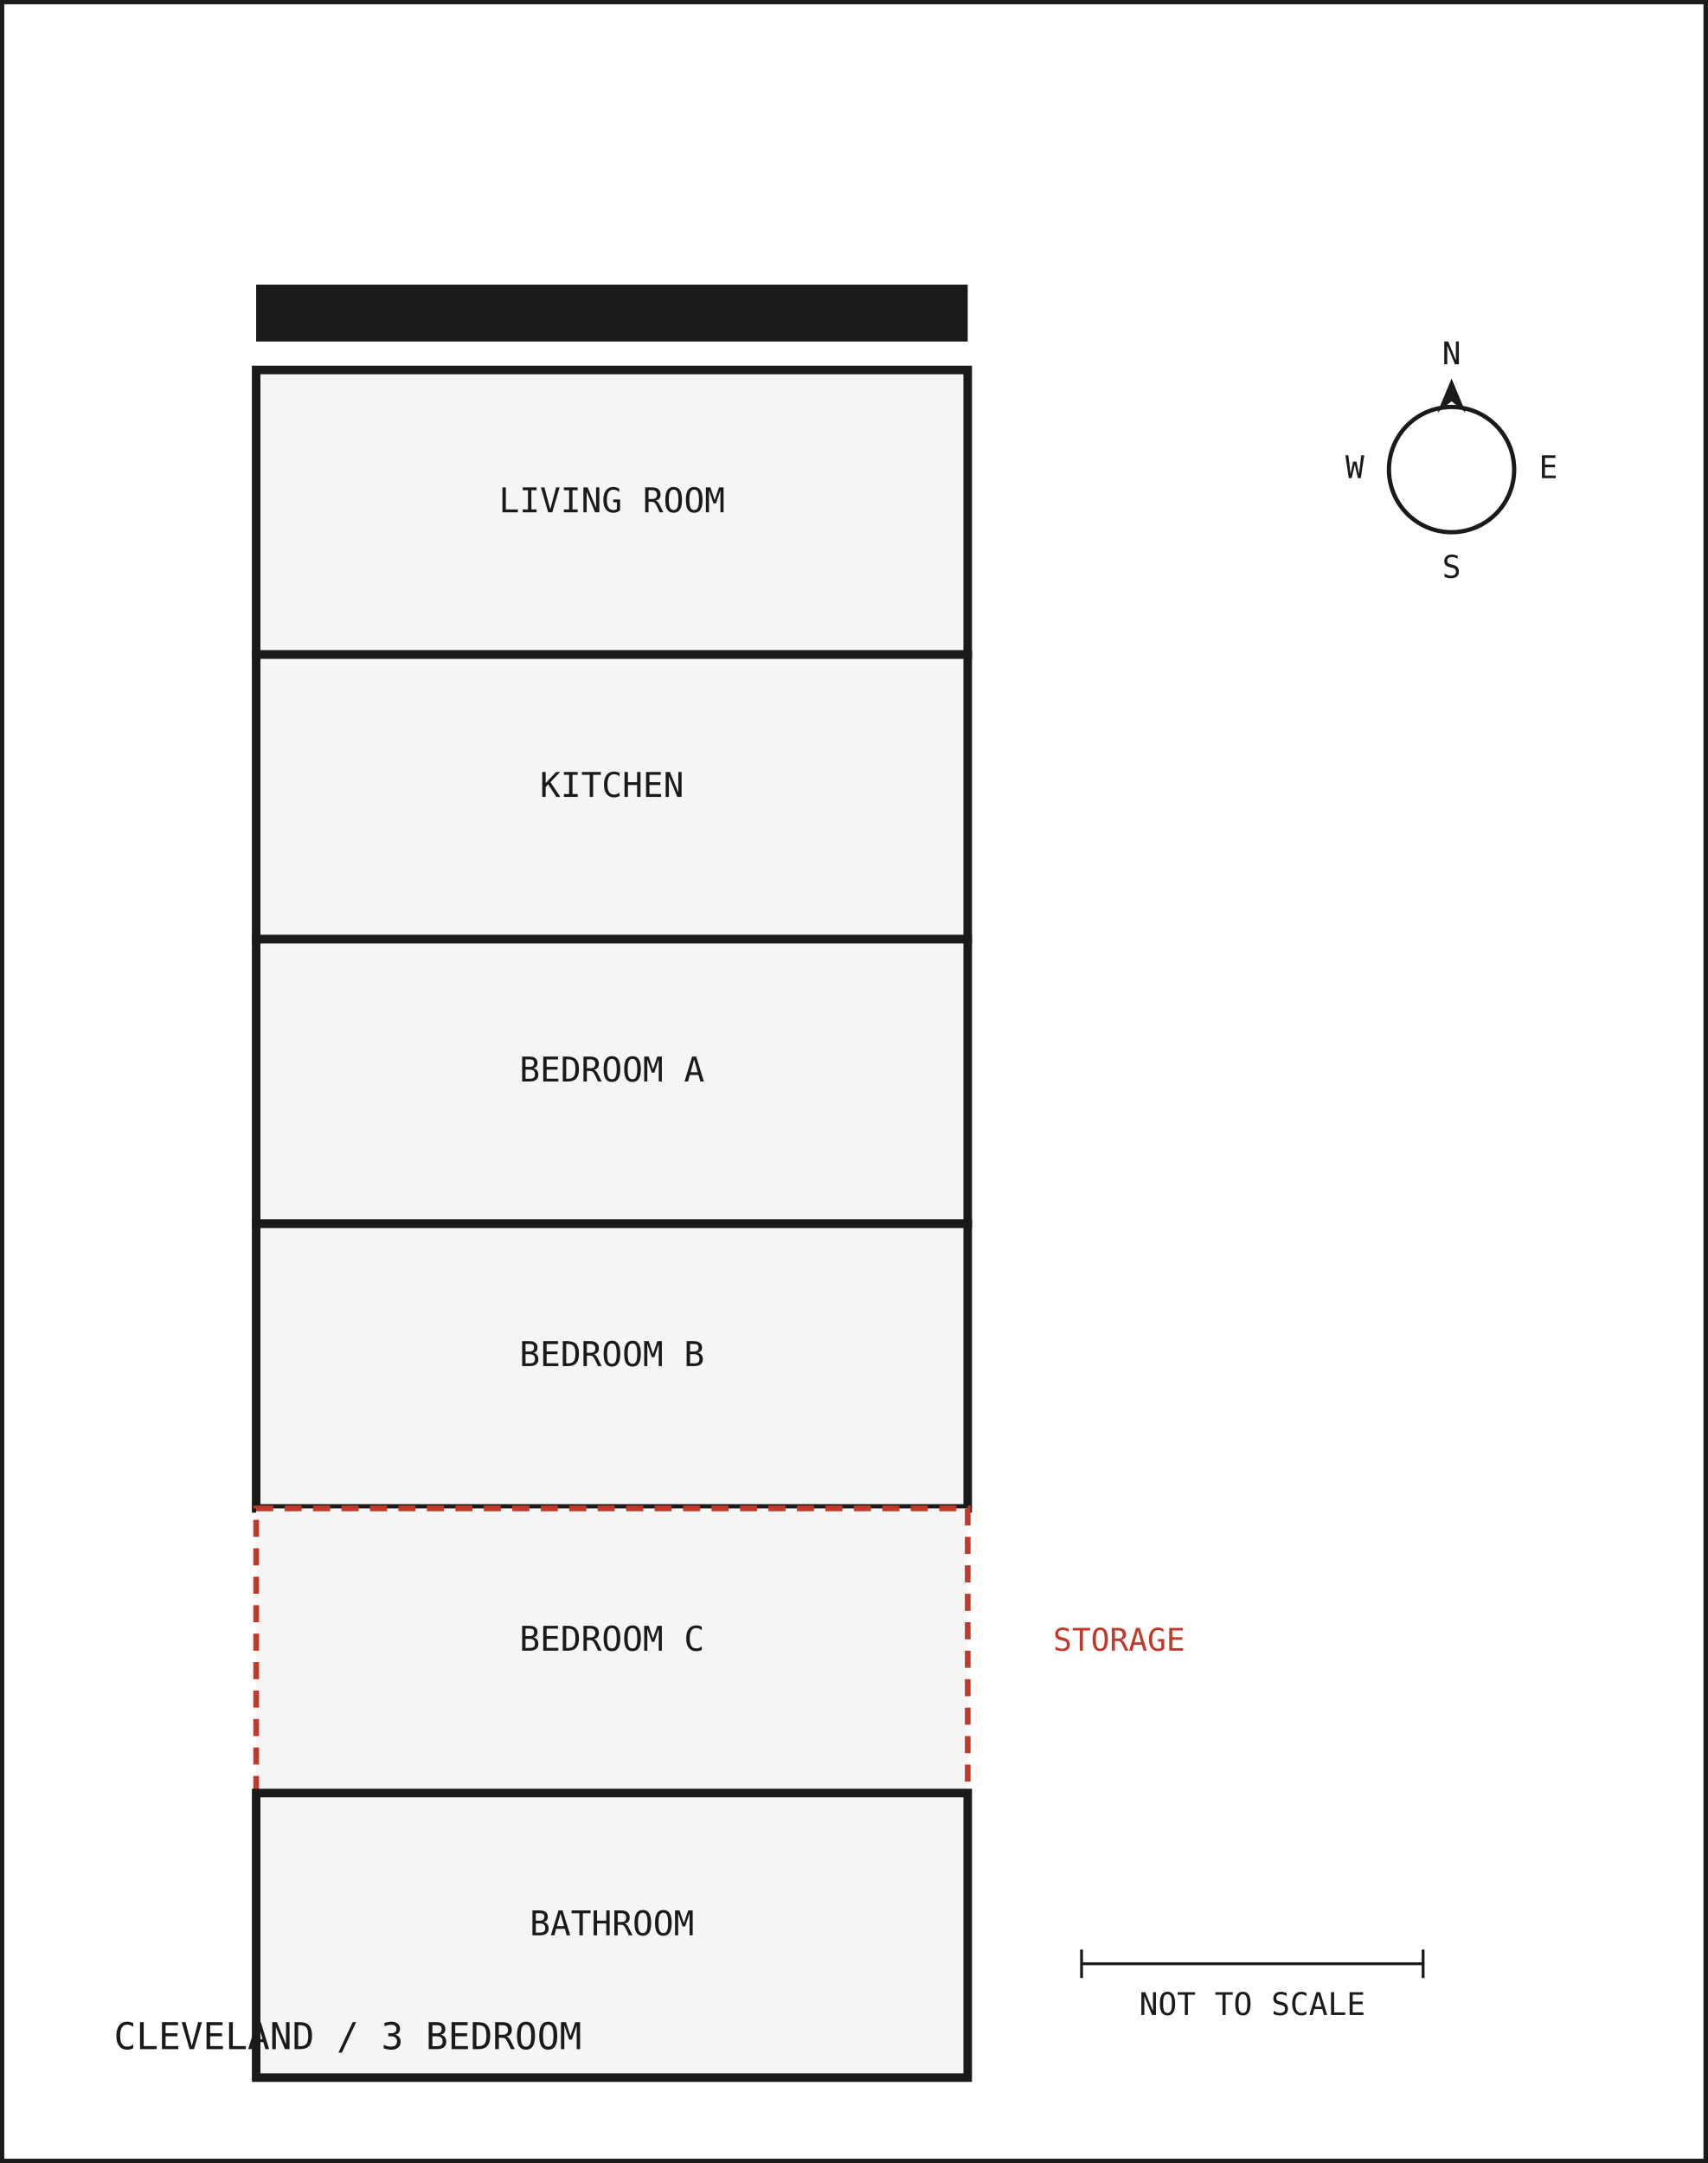
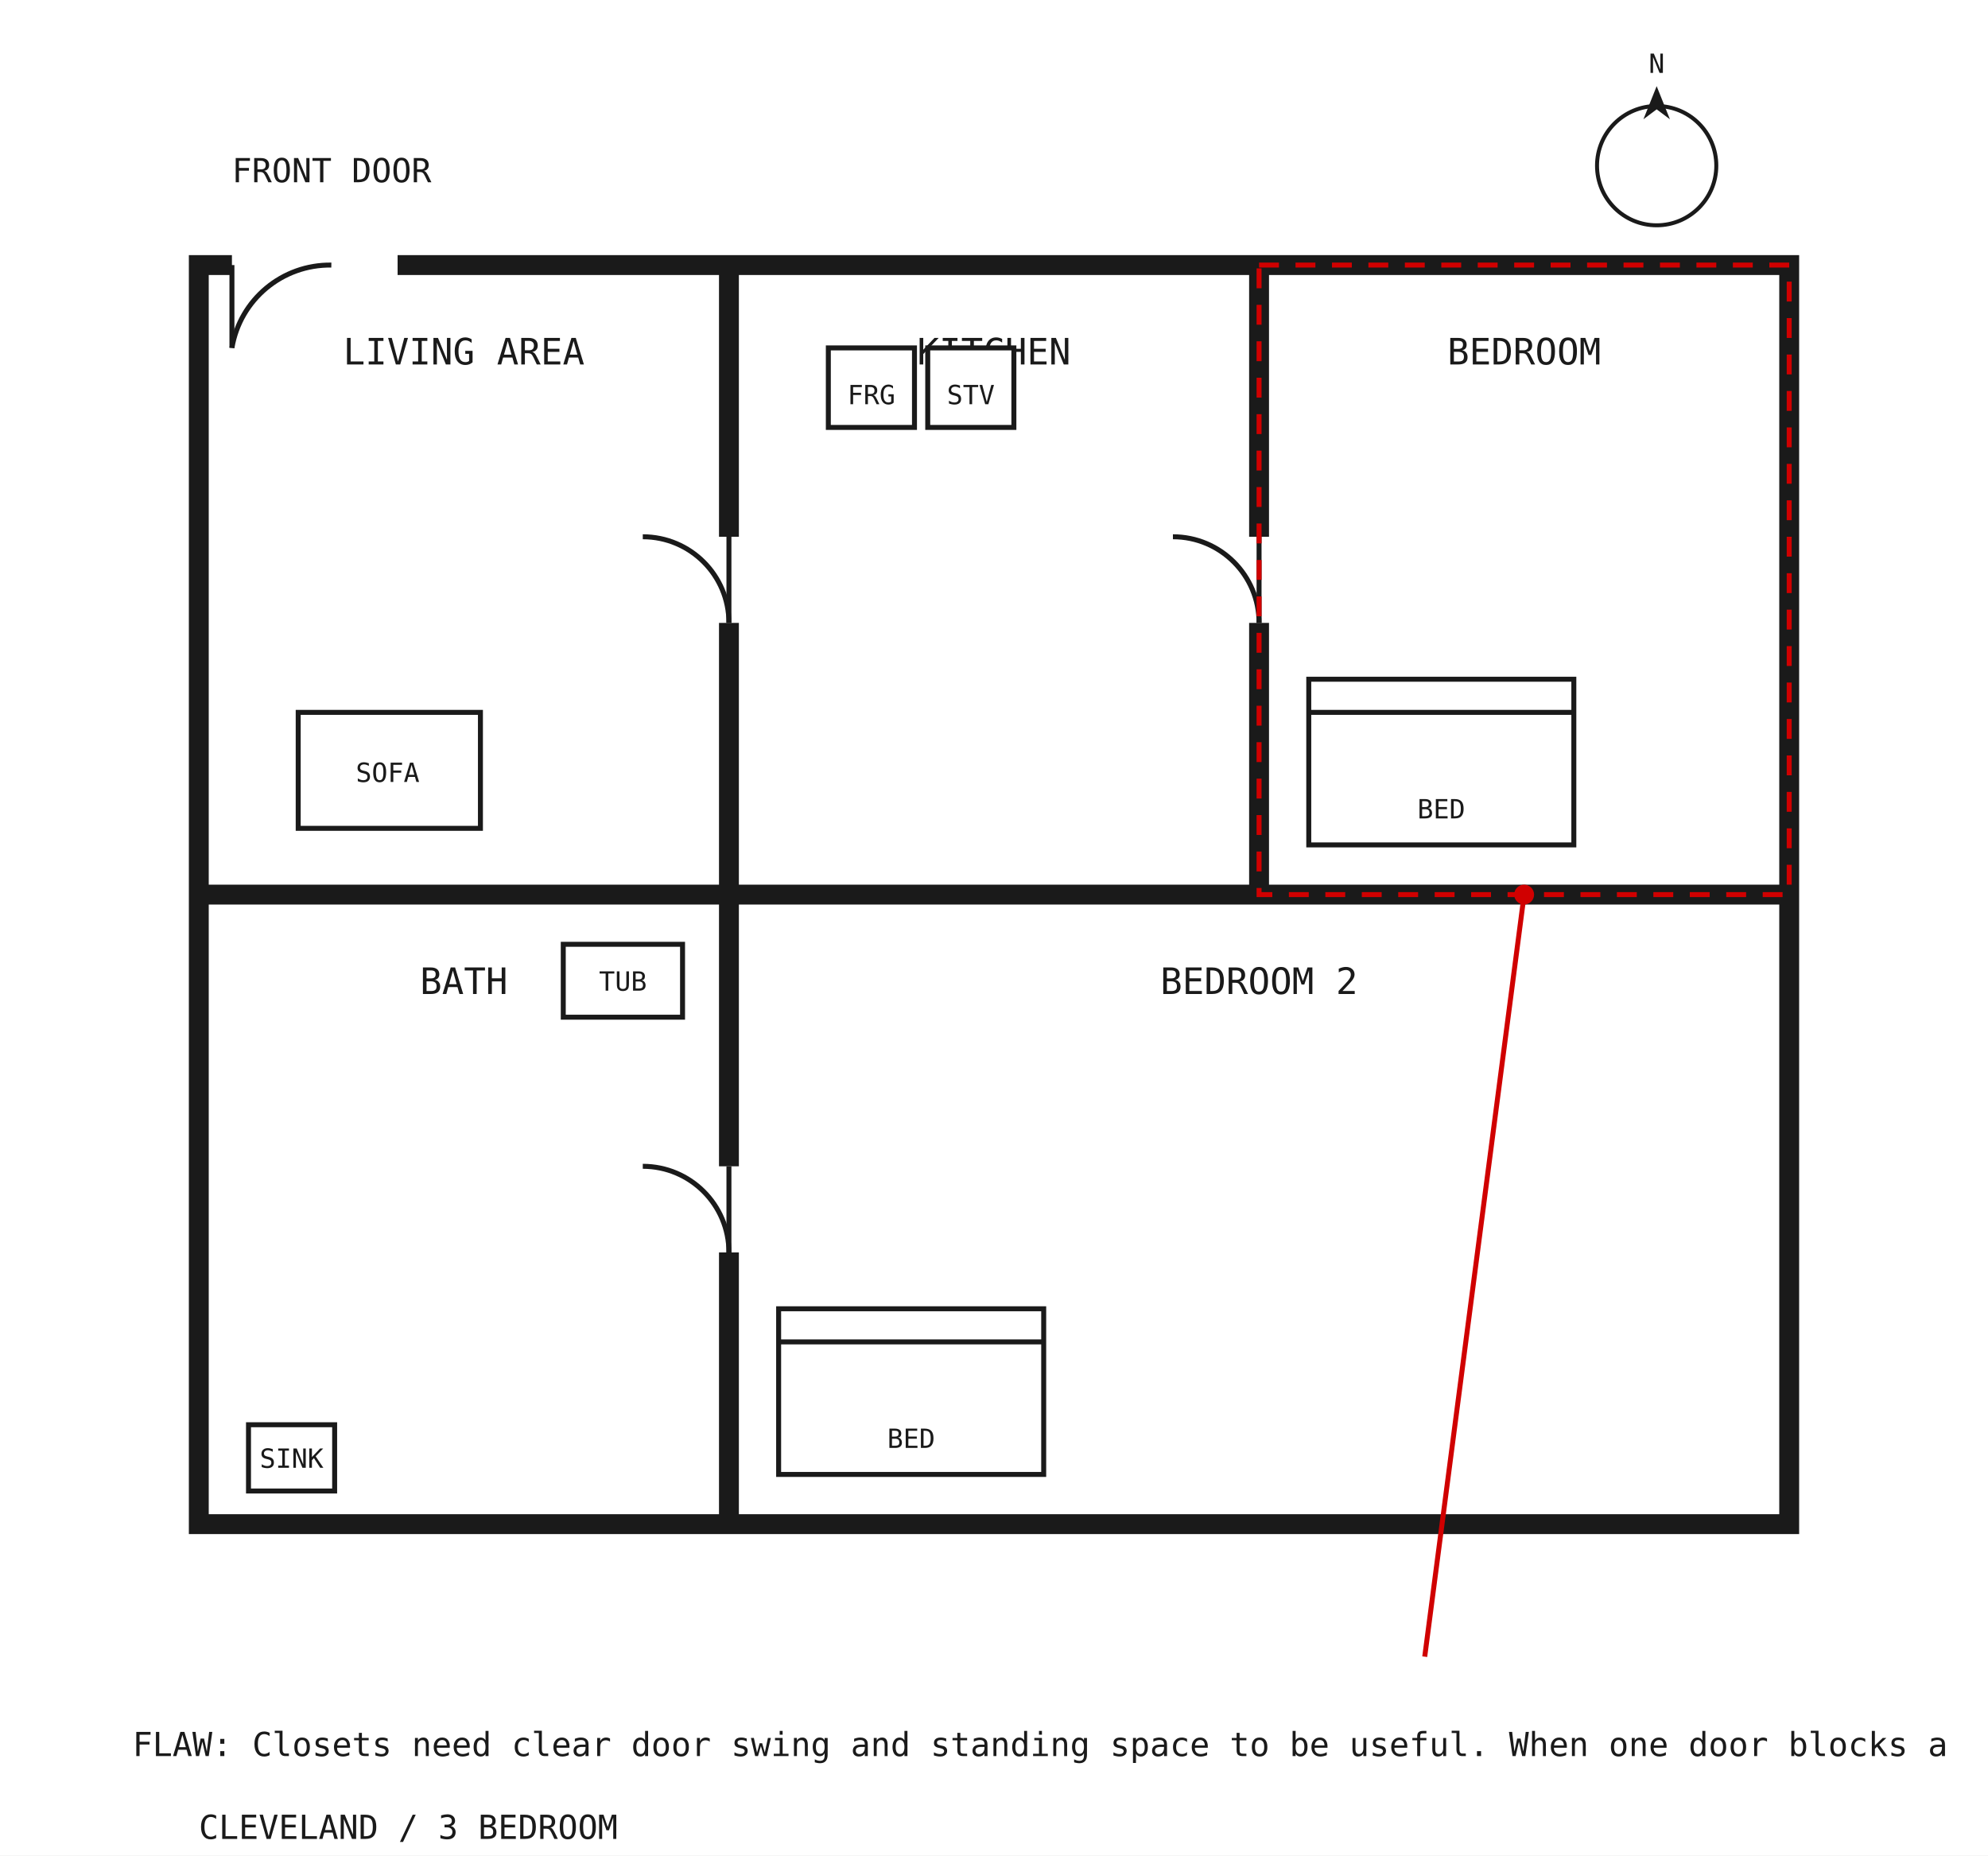
- <svg xmlns="http://www.w3.org/2000/svg" viewBox="0 0 600 760">
+ <svg xmlns="http://www.w3.org/2000/svg" width="600" height="560" viewBox="0 0 600 560">
+   <rect x="0" y="0" width="600" height="560" fill="#FFFFFF" />
  <style>
-     .tiny { font-family: monospace; font-size: 11px; fill: #1A1A1A; }
-     .roomlabel { font-family: monospace; font-size: 12px; fill: #1A1A1A; }
-     .small { font-family: monospace; font-size: 13px; fill: #1A1A1A; }
-     .callout { font-family: monospace; font-size: 11px; fill: #C0392B; }
-     .thin { stroke: #1A1A1A; stroke-width: 1; }
-   </style>
-   <rect x="0" y="0" width="600" height="760" fill="#FFFFFF" stroke="#1A1A1A" stroke-width="3" />
-   <rect x="90" y="100" width="250" height="20" fill="#1A1A1A" />
-   <text x="215" y="115" class="tiny" fill="#FFFFFF" text-anchor="middle">FRONT DOOR</text>
-   <rect x="90" y="130" width="250" height="100" fill="#F5F5F3" stroke="#1A1A1A" stroke-width="3" />
-   <text x="215" y="180" class="roomlabel" text-anchor="middle">LIVING ROOM</text>
-   <rect x="90" y="230" width="250" height="100" fill="#F5F5F3" stroke="#1A1A1A" stroke-width="3" />
-   <text x="215" y="280" class="roomlabel" text-anchor="middle">KITCHEN</text>
-   <rect x="90" y="330" width="250" height="100" fill="#F5F5F3" stroke="#1A1A1A" stroke-width="3" />
-   <text x="215" y="380" class="roomlabel" text-anchor="middle">BEDROOM A</text>
-   <rect x="90" y="430" width="250" height="100" fill="#F5F5F3" stroke="#1A1A1A" stroke-width="3" />
-   <text x="215" y="480" class="roomlabel" text-anchor="middle">BEDROOM B</text>
-   <rect x="90" y="530" width="250" height="100" fill="#F5F5F3" stroke="#C0392B" stroke-width="2" stroke-dasharray="6,4" />
-   <text x="215" y="580" class="roomlabel" text-anchor="middle">BEDROOM C</text>
-   <text x="370" y="580" class="callout">STORAGE</text>
-   <rect x="90" y="630" width="250" height="100" fill="#F5F5F3" stroke="#1A1A1A" stroke-width="3" />
-   <text x="215" y="680" class="roomlabel" text-anchor="middle">BATHROOM</text>
-   <g transform="translate(510,165)">
-     <path d="M0 -32 L5 -20 L0 -24 L-5 -20 Z" fill="#1A1A1A" />
-     <text x="0" y="-37" class="tiny" text-anchor="middle">N</text>
-     <text x="34" y="3" class="tiny" text-anchor="middle">E</text>
-     <text x="0" y="38" class="tiny" text-anchor="middle">S</text>
-     <text x="-34" y="3" class="tiny" text-anchor="middle">W</text>
-     <circle r="22" fill="none" stroke="#1A1A1A" stroke-width="1.5" />
+ .wall{stroke:#1A1A1A;stroke-width:6;fill:none;}
+ .thin{stroke:#1A1A1A;stroke-width:1.5;fill:none;}
+ .door{stroke:#1A1A1A;stroke-width:1.5;fill:none;}
+ .label{font-family:monospace;font-size:11px;fill:#1A1A1A;text-anchor:middle;}
+ .small{font-family:monospace;font-size:10px;fill:#1A1A1A;}
+ .tiny{font-family:monospace;font-size:8px;fill:#1A1A1A;text-anchor:middle;}
+ .flaw{fill:none;stroke:#D00000;stroke-width:1.5;stroke-dasharray:6,5;}
+ </style>
+   <rect x="60" y="80" width="480" height="380" fill="none" class="wall" />
+   <line x1="220" y1="80" x2="220" y2="270" class="wall" />
+   <line x1="220" y1="270" x2="220" y2="460" class="wall" />
+   <line x1="380" y1="80" x2="380" y2="270" class="wall" />
+   <line x1="60" y1="270" x2="540" y2="270" class="wall" />
+   <text x="70" y="55" class="small">FRONT DOOR</text>
+   <line x1="70" y1="80" x2="120" y2="80" stroke="#FFFFFF" stroke-width="10" />
+   <line x1="70" y1="80" x2="70" y2="105" class="thin" />
+   <path d="M70 105 A30 30 0 0 1 100 80" class="door" />
+   <line x1="220" y1="162" x2="220" y2="188" stroke="#FFFFFF" stroke-width="10" />
+   <line x1="220" y1="162" x2="220" y2="188" class="thin" />
+   <path d="M220 188 A26 26 0 0 0 194 162" class="door" />
+   <line x1="380" y1="162" x2="380" y2="188" stroke="#FFFFFF" stroke-width="10" />
+   <line x1="380" y1="162" x2="380" y2="188" class="thin" />
+   <path d="M380 188 A26 26 0 0 0 354 162" class="door" />
+   <line x1="220" y1="352" x2="220" y2="378" stroke="#FFFFFF" stroke-width="10" />
+   <line x1="220" y1="352" x2="220" y2="378" class="thin" />
+   <path d="M220 378 A26 26 0 0 0 194 352" class="door" />
+   <text x="140" y="110" class="label">LIVING AREA</text>
+   <rect x="90" y="215" width="55" height="35" fill="#FFFFFF" stroke="#1A1A1A" stroke-width="1.5" />
+   <text x="117" y="236" class="tiny">SOFA</text>
+   <text x="300" y="110" class="label">KITCHEN</text>
+   <rect x="250" y="105" width="26" height="24" fill="#FFFFFF" stroke="#1A1A1A" stroke-width="1.5" />
+   <text x="263" y="122" class="tiny">FRG</text>
+   <rect x="280" y="105" width="26" height="24" fill="#FFFFFF" stroke="#1A1A1A" stroke-width="1.5" />
+   <text x="293" y="122" class="tiny">STV</text>
+   <text x="460" y="110" class="label">BEDROOM</text>
+   <rect x="395" y="205" width="80" height="50" fill="#FFFFFF" stroke="#1A1A1A" stroke-width="1.5" />
+   <line x1="395" y1="215" x2="475" y2="215" class="thin" />
+   <text x="435" y="247" class="tiny">BED</text>
+   <text x="140" y="300" class="label">BATH</text>
+   <rect x="170" y="285" width="36" height="22" fill="#FFFFFF" stroke="#1A1A1A" stroke-width="1.5" />
+   <text x="188" y="299" class="tiny">TUB</text>
+   <rect x="75" y="430" width="26" height="20" fill="#FFFFFF" stroke="#1A1A1A" stroke-width="1.5" />
+   <text x="88" y="443" class="tiny">SINK</text>
+   <text x="380" y="300" class="label">BEDROOM 2</text>
+   <rect x="235" y="395" width="80" height="50" fill="#FFFFFF" stroke="#1A1A1A" stroke-width="1.5" />
+   <line x1="235" y1="405" x2="315" y2="405" class="thin" />
+   <text x="275" y="437" class="tiny">BED</text>
+   <rect x="380" y="80" width="160" height="190" class="flaw" />
+   <path d="M460 270 L430 500" stroke="#D00000" stroke-width="1.5" fill="none" />
+   <circle cx="460" cy="270" r="3" fill="#D00000" />
+   <text x="40" y="530" class="small" fill="#D00000">FLAW: Closets need clear door swing and standing space to be useful. When one door blocks a</text>
+   <g transform="translate(500,50)">
+     <circle cx="0" cy="0" r="18" fill="none" stroke="#1A1A1A" stroke-width="1.2" />
+     <path d="M0 -24 L4 -14 L0 -17 L-4 -14 Z" fill="#1A1A1A" />
+     <text x="0" y="-28" class="tiny">N</text>
  </g>
-   <g transform="translate(380,690)">
-     <line x1="0" y1="0" x2="120" y2="0" class="thin" />
-     <line x1="0" y1="-5" x2="0" y2="5" class="thin" />
-     <line x1="120" y1="-5" x2="120" y2="5" class="thin" />
-     <text x="60" y="18" class="tiny" text-anchor="middle">NOT TO SCALE</text>
-   </g>
-   <text x="40" y="720" class="small">CLEVELAND / 3 BEDROOM</text>
+   <text x="60" y="555" class="small">CLEVELAND / 3 BEDROOM</text>
</svg>
